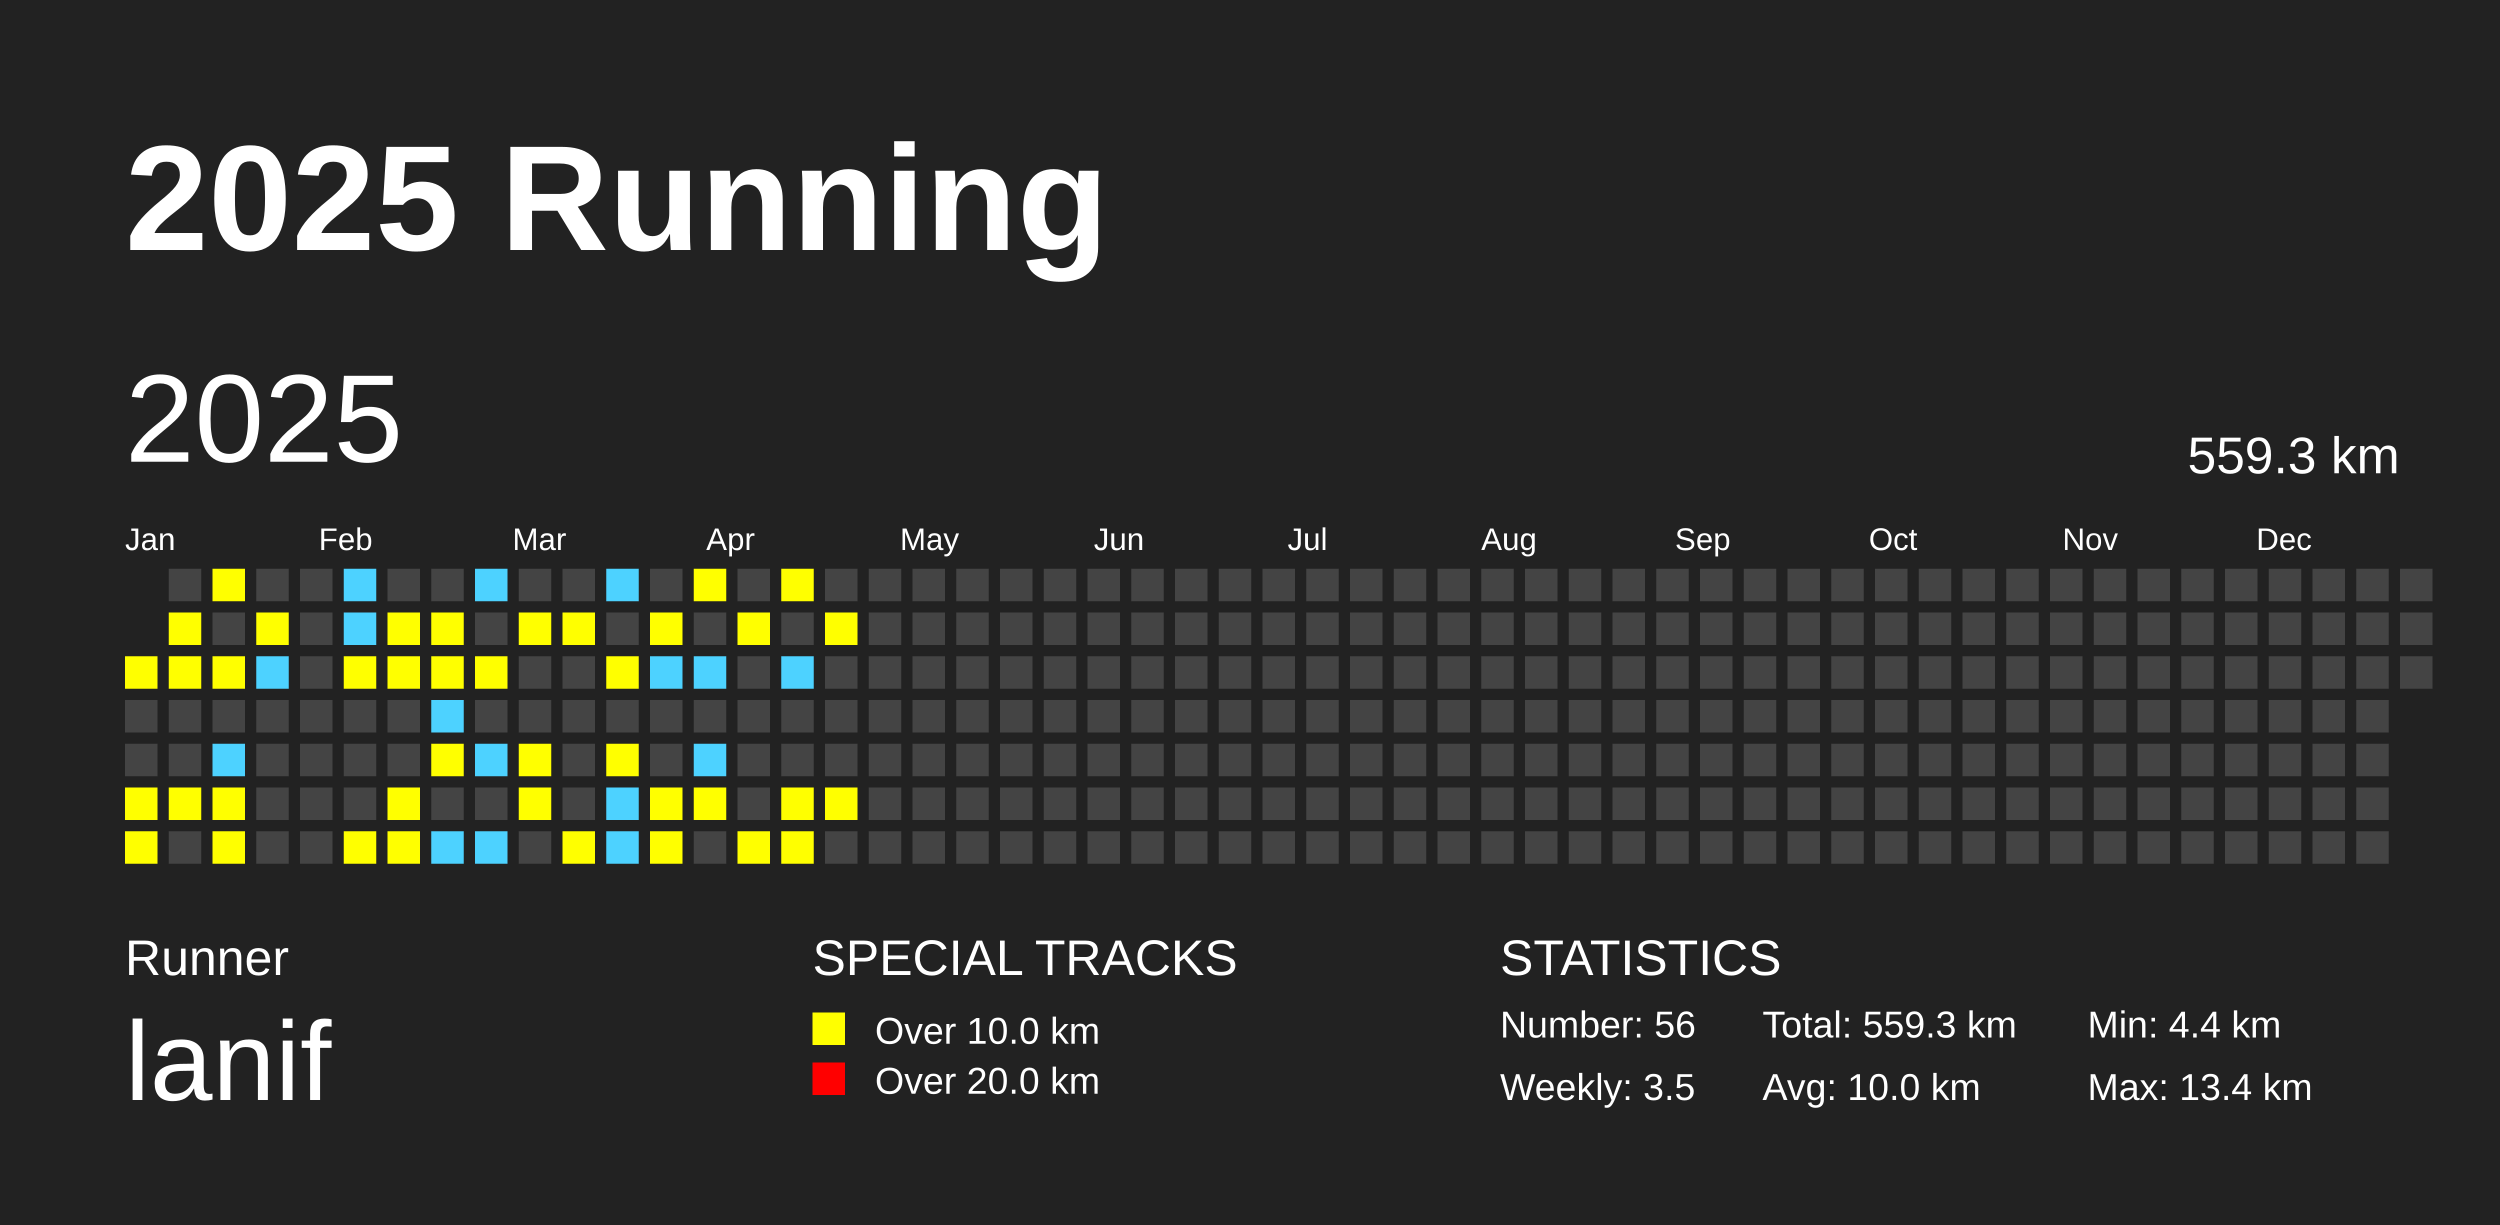
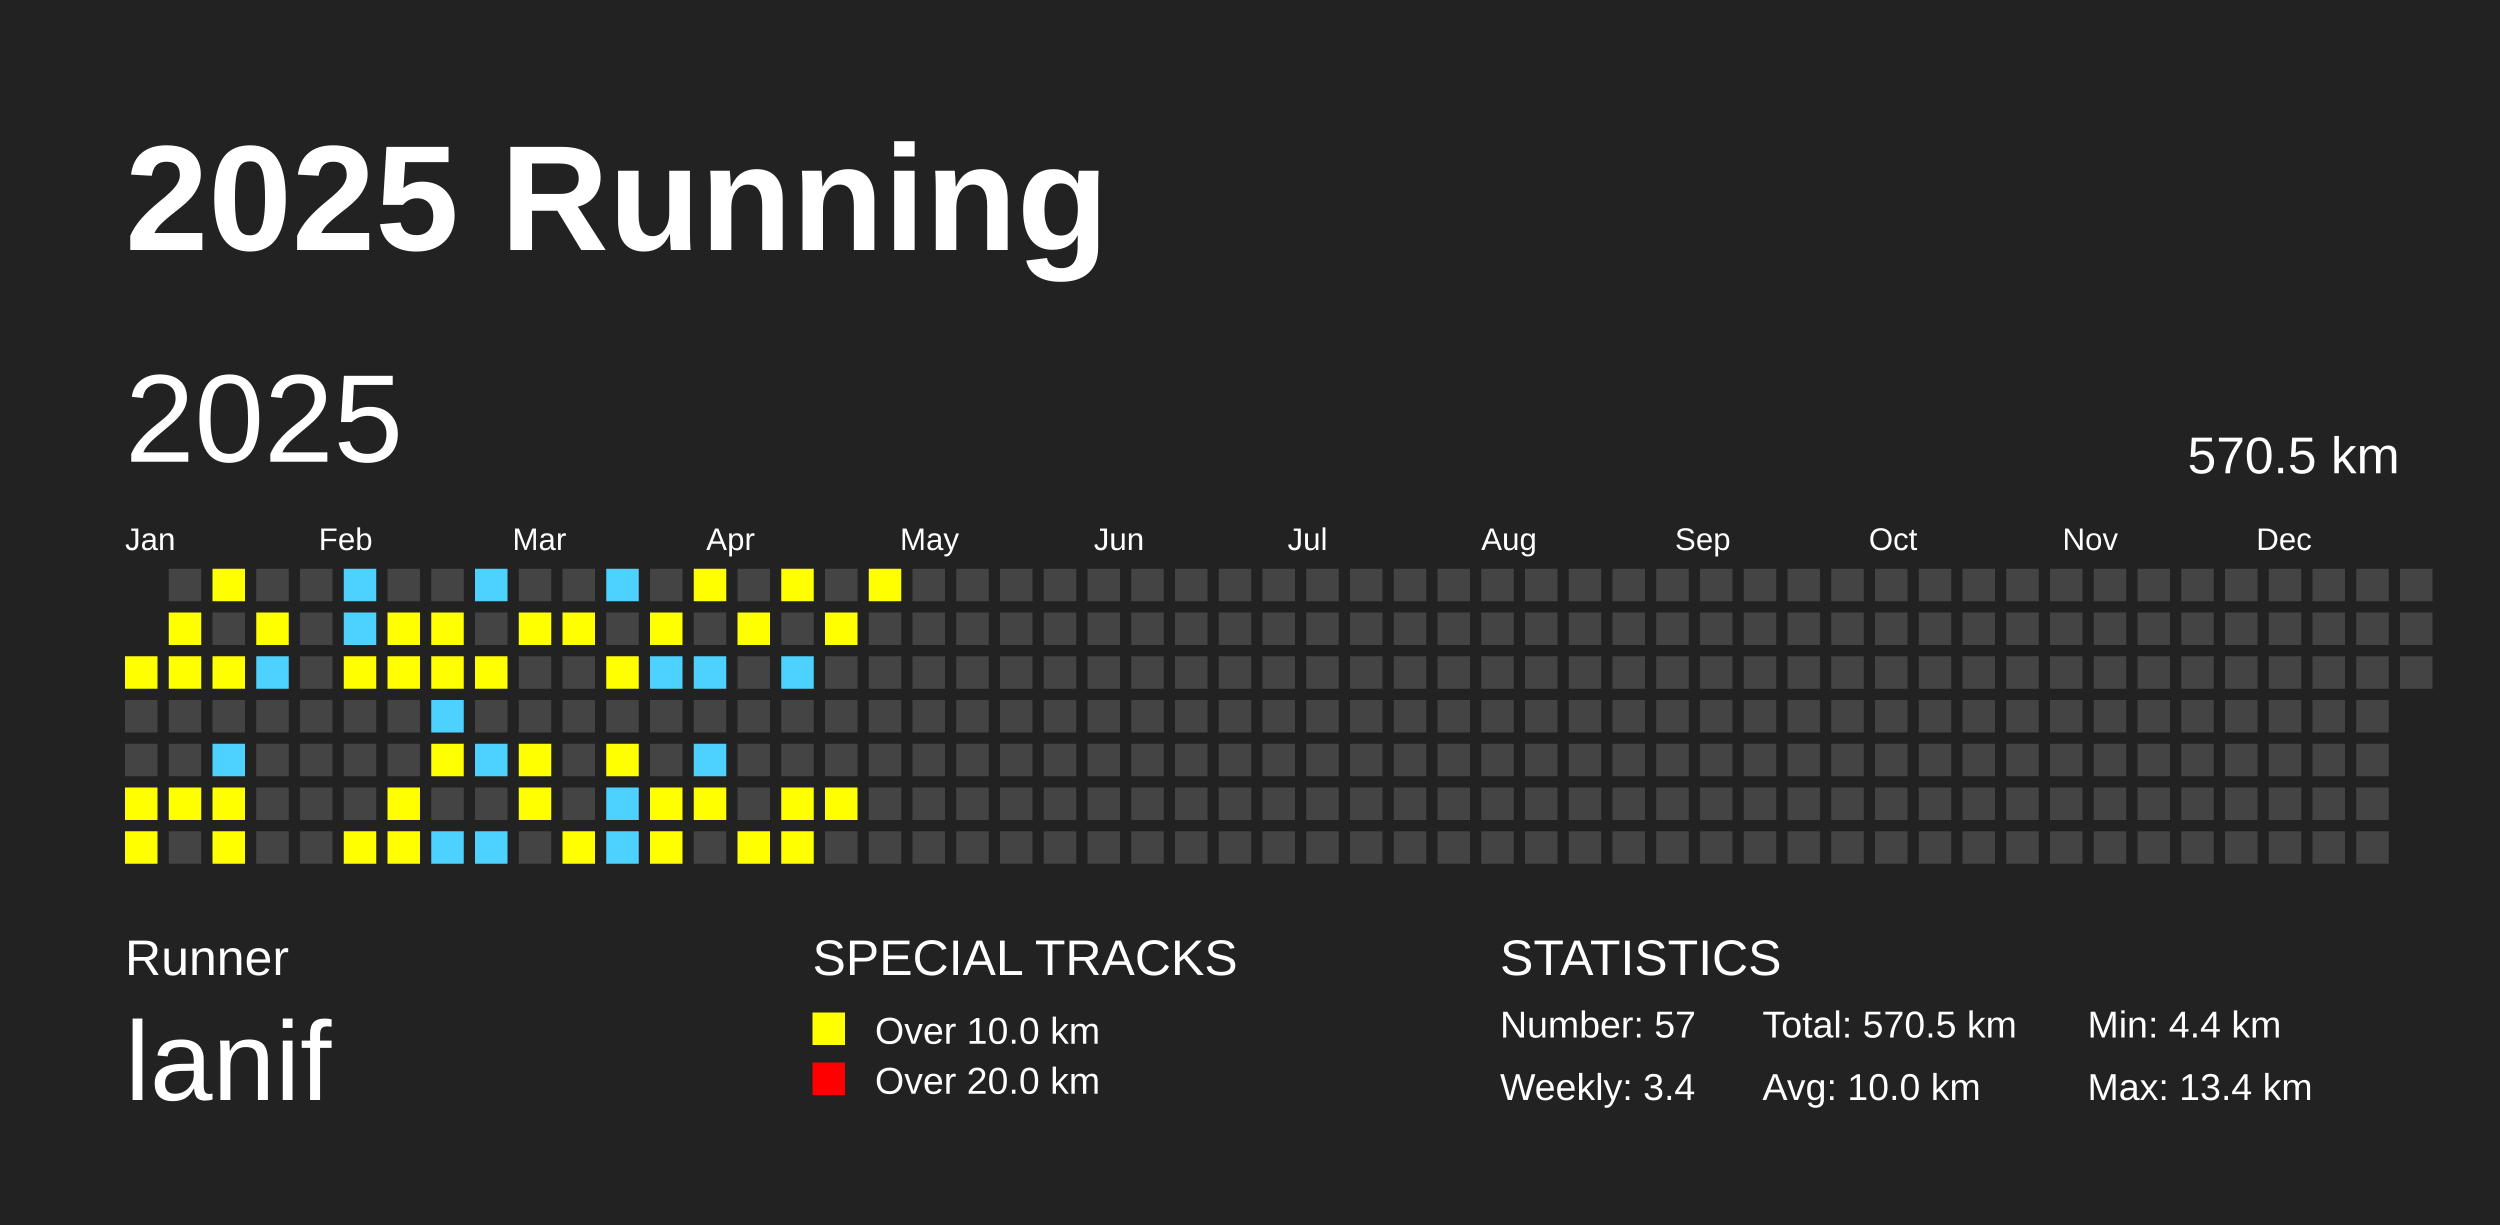
<svg xmlns="http://www.w3.org/2000/svg" baseProfile="full" height="98mm" version="1.1" viewBox="0,0,200,98" width="200mm">
  <defs />
  <rect fill="#222222" height="98" width="200" x="0" y="0" />
  <text fill="#FFFFFF" style="font-size:12px; font-family:Arial; font-weight:bold;" x="10" y="20">2025 Running</text>
  <text fill="#FFFFFF" style="font-size:4px; font-family:Arial" x="10" y="78">Runner</text>
  <text fill="#FFFFFF" style="font-size:9px; font-family:Arial" x="10" y="88">lanif</text>
  <text fill="#FFFFFF" style="font-size:4px; font-family:Arial" x="65" y="78">SPECIAL TRACKS</text>
  <rect fill="yellow" height="2.6" width="2.6" x="65" y="81" />
  <text fill="#FFFFFF" style="font-size:3px; font-family:Arial" x="70" y="83.5">Over 10.0 km</text>
  <rect fill="red" height="2.6" width="2.6" x="65" y="85" />
  <text fill="#FFFFFF" style="font-size:3px; font-family:Arial" x="70" y="87.5">Over 20.0 km</text>
  <text fill="#FFFFFF" style="font-size:4px; font-family:Arial" x="120" y="78">STATISTICS</text>
-   <text fill="#FFFFFF" style="font-size:3px; font-family:Arial" x="120" y="83">Number: 56</text>
-   <text fill="#FFFFFF" style="font-size:3px; font-family:Arial" x="120" y="88">Weekly: 3.5</text>
-   <text fill="#FFFFFF" style="font-size:3px; font-family:Arial" x="141" y="83">Total: 559.3 km</text>
+   <text fill="#FFFFFF" style="font-size:3px; font-family:Arial" x="120" y="83">Number: 57</text>
+   <text fill="#FFFFFF" style="font-size:3px; font-family:Arial" x="120" y="88">Weekly: 3.4</text>
+   <text fill="#FFFFFF" style="font-size:3px; font-family:Arial" x="141" y="83">Total: 570.5 km</text>
  <text fill="#FFFFFF" style="font-size:3px; font-family:Arial" x="141" y="88">Avg: 10.0 km</text>
  <text fill="#FFFFFF" style="font-size:3px; font-family:Arial" x="167" y="83">Min: 4.4 km</text>
  <text fill="#FFFFFF" style="font-size:3px; font-family:Arial" x="167" y="88">Max: 13.4 km</text>
  <text dominant-baseline="hanging" fill="#FFFFFF" style="font-size:10.0px; font-family:Arial;" x="10" y="30">2025</text>
-   <text dominant-baseline="hanging" fill="#FFFFFF" style="font-size:4.125px; font-family:Arial;" x="175" y="35">559.3 km</text>
+   <text dominant-baseline="hanging" fill="#FFFFFF" style="font-size:4.125px; font-family:Arial;" x="175" y="35">570.5 km</text>
  <text fill="#FFFFFF" style="font-size:2.5px; font-family:Arial" x="10.0" y="44">Jan</text>
  <text fill="#FFFFFF" style="font-size:2.5px; font-family:Arial" x="25.5" y="44">Feb</text>
  <text fill="#FFFFFF" style="font-size:2.5px; font-family:Arial" x="41.0" y="44">Mar</text>
  <text fill="#FFFFFF" style="font-size:2.5px; font-family:Arial" x="56.5" y="44">Apr</text>
  <text fill="#FFFFFF" style="font-size:2.5px; font-family:Arial" x="72.0" y="44">May</text>
  <text fill="#FFFFFF" style="font-size:2.5px; font-family:Arial" x="87.5" y="44">Jun</text>
  <text fill="#FFFFFF" style="font-size:2.5px; font-family:Arial" x="103.0" y="44">Jul</text>
  <text fill="#FFFFFF" style="font-size:2.5px; font-family:Arial" x="118.5" y="44">Aug</text>
  <text fill="#FFFFFF" style="font-size:2.5px; font-family:Arial" x="134.0" y="44">Sep</text>
  <text fill="#FFFFFF" style="font-size:2.5px; font-family:Arial" x="149.5" y="44">Oct</text>
  <text fill="#FFFFFF" style="font-size:2.5px; font-family:Arial" x="165.0" y="44">Nov</text>
  <text fill="#FFFFFF" style="font-size:2.5px; font-family:Arial" x="180.5" y="44">Dec</text>
  <rect fill="yellow" height="2.6" width="2.6" x="10.0" y="52.5" />
  <rect fill="#444444" height="2.6" width="2.6" x="10.0" y="56.0" />
  <rect fill="#444444" height="2.6" width="2.6" x="10.0" y="59.5" />
  <rect fill="yellow" height="2.6" width="2.6" x="10.0" y="63.0" />
  <rect fill="yellow" height="2.6" width="2.6" x="10.0" y="66.5" />
  <rect fill="#444444" height="2.6" width="2.6" x="13.5" y="45.5" />
  <rect fill="yellow" height="2.6" width="2.6" x="13.5" y="49.0" />
  <rect fill="yellow" height="2.6" width="2.6" x="13.5" y="52.5" />
  <rect fill="#444444" height="2.6" width="2.6" x="13.5" y="56.0" />
  <rect fill="#444444" height="2.6" width="2.6" x="13.5" y="59.5" />
  <rect fill="yellow" height="2.6" width="2.6" x="13.5" y="63.0" />
  <rect fill="#444444" height="2.6" width="2.6" x="13.5" y="66.5" />
  <rect fill="yellow" height="2.6" width="2.6" x="17.0" y="45.5" />
  <rect fill="#444444" height="2.6" width="2.6" x="17.0" y="49.0" />
  <rect fill="yellow" height="2.6" width="2.6" x="17.0" y="52.5" />
  <rect fill="#444444" height="2.6" width="2.6" x="17.0" y="56.0" />
  <rect fill="#4DD2FF" height="2.6" width="2.6" x="17.0" y="59.5" />
  <rect fill="yellow" height="2.6" width="2.6" x="17.0" y="63.0" />
  <rect fill="yellow" height="2.6" width="2.6" x="17.0" y="66.5" />
  <rect fill="#444444" height="2.6" width="2.6" x="20.5" y="45.5" />
  <rect fill="yellow" height="2.6" width="2.6" x="20.5" y="49.0" />
  <rect fill="#4DD2FF" height="2.6" width="2.6" x="20.5" y="52.5" />
  <rect fill="#444444" height="2.6" width="2.6" x="20.5" y="56.0" />
  <rect fill="#444444" height="2.6" width="2.6" x="20.5" y="59.5" />
  <rect fill="#444444" height="2.6" width="2.6" x="20.5" y="63.0" />
  <rect fill="#444444" height="2.6" width="2.6" x="20.5" y="66.5" />
  <rect fill="#444444" height="2.6" width="2.6" x="24.0" y="45.5" />
  <rect fill="#444444" height="2.6" width="2.6" x="24.0" y="49.0" />
  <rect fill="#444444" height="2.6" width="2.6" x="24.0" y="52.5" />
  <rect fill="#444444" height="2.6" width="2.6" x="24.0" y="56.0" />
  <rect fill="#444444" height="2.6" width="2.6" x="24.0" y="59.5" />
  <rect fill="#444444" height="2.6" width="2.6" x="24.0" y="63.0" />
  <rect fill="#444444" height="2.6" width="2.6" x="24.0" y="66.5" />
  <rect fill="#4DD2FF" height="2.6" width="2.6" x="27.5" y="45.5" />
  <rect fill="#4DD2FF" height="2.6" width="2.6" x="27.5" y="49.0" />
  <rect fill="yellow" height="2.6" width="2.6" x="27.5" y="52.5" />
  <rect fill="#444444" height="2.6" width="2.6" x="27.5" y="56.0" />
  <rect fill="#444444" height="2.6" width="2.6" x="27.5" y="59.5" />
  <rect fill="#444444" height="2.6" width="2.6" x="27.5" y="63.0" />
  <rect fill="yellow" height="2.6" width="2.6" x="27.5" y="66.5" />
  <rect fill="#444444" height="2.6" width="2.6" x="31.0" y="45.5" />
  <rect fill="yellow" height="2.6" width="2.6" x="31.0" y="49.0" />
  <rect fill="yellow" height="2.6" width="2.6" x="31.0" y="52.5" />
  <rect fill="#444444" height="2.6" width="2.6" x="31.0" y="56.0" />
  <rect fill="#444444" height="2.6" width="2.6" x="31.0" y="59.5" />
  <rect fill="yellow" height="2.6" width="2.6" x="31.0" y="63.0" />
  <rect fill="yellow" height="2.6" width="2.6" x="31.0" y="66.5" />
  <rect fill="#444444" height="2.6" width="2.6" x="34.5" y="45.5" />
  <rect fill="yellow" height="2.6" width="2.6" x="34.5" y="49.0" />
  <rect fill="yellow" height="2.6" width="2.6" x="34.5" y="52.5" />
  <rect fill="#4DD2FF" height="2.6" width="2.6" x="34.5" y="56.0" />
  <rect fill="yellow" height="2.6" width="2.6" x="34.5" y="59.5" />
  <rect fill="#444444" height="2.6" width="2.6" x="34.5" y="63.0" />
  <rect fill="#4DD2FF" height="2.6" width="2.6" x="34.5" y="66.5" />
  <rect fill="#4DD2FF" height="2.6" width="2.6" x="38.0" y="45.5" />
  <rect fill="#444444" height="2.6" width="2.6" x="38.0" y="49.0" />
  <rect fill="yellow" height="2.6" width="2.6" x="38.0" y="52.5" />
  <rect fill="#444444" height="2.6" width="2.6" x="38.0" y="56.0" />
  <rect fill="#4DD2FF" height="2.6" width="2.6" x="38.0" y="59.5" />
  <rect fill="#444444" height="2.6" width="2.6" x="38.0" y="63.0" />
  <rect fill="#4DD2FF" height="2.6" width="2.6" x="38.0" y="66.5" />
  <rect fill="#444444" height="2.6" width="2.6" x="41.5" y="45.5" />
  <rect fill="yellow" height="2.6" width="2.6" x="41.5" y="49.0" />
  <rect fill="#444444" height="2.6" width="2.6" x="41.5" y="52.5" />
  <rect fill="#444444" height="2.6" width="2.6" x="41.5" y="56.0" />
  <rect fill="yellow" height="2.6" width="2.6" x="41.5" y="59.5" />
  <rect fill="yellow" height="2.6" width="2.6" x="41.5" y="63.0" />
  <rect fill="#444444" height="2.6" width="2.6" x="41.5" y="66.5" />
  <rect fill="#444444" height="2.6" width="2.6" x="45.0" y="45.5" />
  <rect fill="yellow" height="2.6" width="2.6" x="45.0" y="49.0" />
  <rect fill="#444444" height="2.6" width="2.6" x="45.0" y="52.5" />
  <rect fill="#444444" height="2.6" width="2.6" x="45.0" y="56.0" />
  <rect fill="#444444" height="2.6" width="2.6" x="45.0" y="59.5" />
  <rect fill="#444444" height="2.6" width="2.6" x="45.0" y="63.0" />
  <rect fill="yellow" height="2.6" width="2.6" x="45.0" y="66.5" />
  <rect fill="#4DD2FF" height="2.6" width="2.6" x="48.5" y="45.5" />
  <rect fill="#444444" height="2.6" width="2.6" x="48.5" y="49.0" />
  <rect fill="yellow" height="2.6" width="2.6" x="48.5" y="52.5" />
  <rect fill="#444444" height="2.6" width="2.6" x="48.5" y="56.0" />
  <rect fill="yellow" height="2.6" width="2.6" x="48.5" y="59.5" />
  <rect fill="#4DD2FF" height="2.6" width="2.6" x="48.5" y="63.0" />
  <rect fill="#4DD2FF" height="2.6" width="2.6" x="48.5" y="66.5" />
  <rect fill="#444444" height="2.6" width="2.6" x="52.0" y="45.5" />
  <rect fill="yellow" height="2.6" width="2.6" x="52.0" y="49.0" />
  <rect fill="#4DD2FF" height="2.6" width="2.6" x="52.0" y="52.5" />
  <rect fill="#444444" height="2.6" width="2.6" x="52.0" y="56.0" />
  <rect fill="#444444" height="2.6" width="2.6" x="52.0" y="59.5" />
  <rect fill="yellow" height="2.6" width="2.6" x="52.0" y="63.0" />
  <rect fill="yellow" height="2.6" width="2.6" x="52.0" y="66.5" />
  <rect fill="yellow" height="2.6" width="2.6" x="55.5" y="45.5" />
  <rect fill="#444444" height="2.6" width="2.6" x="55.5" y="49.0" />
  <rect fill="#4DD2FF" height="2.6" width="2.6" x="55.5" y="52.5" />
  <rect fill="#444444" height="2.6" width="2.6" x="55.5" y="56.0" />
  <rect fill="#4DD2FF" height="2.6" width="2.6" x="55.5" y="59.5" />
  <rect fill="yellow" height="2.6" width="2.6" x="55.5" y="63.0" />
  <rect fill="#444444" height="2.6" width="2.6" x="55.5" y="66.5" />
  <rect fill="#444444" height="2.6" width="2.6" x="59.0" y="45.5" />
  <rect fill="yellow" height="2.6" width="2.6" x="59.0" y="49.0" />
  <rect fill="#444444" height="2.6" width="2.6" x="59.0" y="52.5" />
  <rect fill="#444444" height="2.6" width="2.6" x="59.0" y="56.0" />
  <rect fill="#444444" height="2.6" width="2.6" x="59.0" y="59.5" />
  <rect fill="#444444" height="2.6" width="2.6" x="59.0" y="63.0" />
  <rect fill="yellow" height="2.6" width="2.6" x="59.0" y="66.5" />
  <rect fill="yellow" height="2.6" width="2.6" x="62.5" y="45.5" />
  <rect fill="#444444" height="2.6" width="2.6" x="62.5" y="49.0" />
  <rect fill="#4DD2FF" height="2.6" width="2.6" x="62.5" y="52.5" />
  <rect fill="#444444" height="2.6" width="2.6" x="62.5" y="56.0" />
  <rect fill="#444444" height="2.6" width="2.6" x="62.5" y="59.5" />
  <rect fill="yellow" height="2.6" width="2.6" x="62.5" y="63.0" />
  <rect fill="yellow" height="2.6" width="2.6" x="62.5" y="66.5" />
  <rect fill="#444444" height="2.6" width="2.6" x="66.0" y="45.5" />
  <rect fill="yellow" height="2.6" width="2.6" x="66.0" y="49.0" />
  <rect fill="#444444" height="2.6" width="2.6" x="66.0" y="52.5" />
  <rect fill="#444444" height="2.6" width="2.6" x="66.0" y="56.0" />
  <rect fill="#444444" height="2.6" width="2.6" x="66.0" y="59.5" />
  <rect fill="yellow" height="2.6" width="2.6" x="66.0" y="63.0" />
  <rect fill="#444444" height="2.6" width="2.6" x="66.0" y="66.5" />
-   <rect fill="#444444" height="2.6" width="2.6" x="69.5" y="45.5" />
+   <rect fill="yellow" height="2.6" width="2.6" x="69.5" y="45.5" />
  <rect fill="#444444" height="2.6" width="2.6" x="69.5" y="49.0" />
  <rect fill="#444444" height="2.6" width="2.6" x="69.5" y="52.5" />
  <rect fill="#444444" height="2.6" width="2.6" x="69.5" y="56.0" />
  <rect fill="#444444" height="2.6" width="2.6" x="69.5" y="59.5" />
  <rect fill="#444444" height="2.6" width="2.6" x="69.5" y="63.0" />
  <rect fill="#444444" height="2.6" width="2.6" x="69.5" y="66.5" />
  <rect fill="#444444" height="2.6" width="2.6" x="73.0" y="45.5" />
  <rect fill="#444444" height="2.6" width="2.6" x="73.0" y="49.0" />
  <rect fill="#444444" height="2.6" width="2.6" x="73.0" y="52.5" />
  <rect fill="#444444" height="2.6" width="2.6" x="73.0" y="56.0" />
  <rect fill="#444444" height="2.6" width="2.6" x="73.0" y="59.5" />
  <rect fill="#444444" height="2.6" width="2.6" x="73.0" y="63.0" />
  <rect fill="#444444" height="2.6" width="2.6" x="73.0" y="66.5" />
  <rect fill="#444444" height="2.6" width="2.6" x="76.5" y="45.5" />
  <rect fill="#444444" height="2.6" width="2.6" x="76.5" y="49.0" />
  <rect fill="#444444" height="2.6" width="2.6" x="76.5" y="52.5" />
  <rect fill="#444444" height="2.6" width="2.6" x="76.5" y="56.0" />
  <rect fill="#444444" height="2.6" width="2.6" x="76.5" y="59.5" />
  <rect fill="#444444" height="2.6" width="2.6" x="76.5" y="63.0" />
  <rect fill="#444444" height="2.6" width="2.6" x="76.5" y="66.5" />
  <rect fill="#444444" height="2.6" width="2.6" x="80.0" y="45.5" />
  <rect fill="#444444" height="2.6" width="2.6" x="80.0" y="49.0" />
  <rect fill="#444444" height="2.6" width="2.6" x="80.0" y="52.5" />
  <rect fill="#444444" height="2.6" width="2.6" x="80.0" y="56.0" />
  <rect fill="#444444" height="2.6" width="2.6" x="80.0" y="59.5" />
  <rect fill="#444444" height="2.6" width="2.6" x="80.0" y="63.0" />
  <rect fill="#444444" height="2.6" width="2.6" x="80.0" y="66.5" />
  <rect fill="#444444" height="2.6" width="2.6" x="83.5" y="45.5" />
  <rect fill="#444444" height="2.6" width="2.6" x="83.5" y="49.0" />
  <rect fill="#444444" height="2.6" width="2.6" x="83.5" y="52.5" />
  <rect fill="#444444" height="2.6" width="2.6" x="83.5" y="56.0" />
  <rect fill="#444444" height="2.6" width="2.6" x="83.5" y="59.5" />
  <rect fill="#444444" height="2.6" width="2.6" x="83.5" y="63.0" />
  <rect fill="#444444" height="2.6" width="2.6" x="83.5" y="66.5" />
  <rect fill="#444444" height="2.6" width="2.6" x="87.0" y="45.5" />
  <rect fill="#444444" height="2.6" width="2.6" x="87.0" y="49.0" />
  <rect fill="#444444" height="2.6" width="2.6" x="87.0" y="52.5" />
  <rect fill="#444444" height="2.6" width="2.6" x="87.0" y="56.0" />
  <rect fill="#444444" height="2.6" width="2.6" x="87.0" y="59.5" />
  <rect fill="#444444" height="2.6" width="2.6" x="87.0" y="63.0" />
  <rect fill="#444444" height="2.6" width="2.6" x="87.0" y="66.5" />
  <rect fill="#444444" height="2.6" width="2.6" x="90.5" y="45.5" />
  <rect fill="#444444" height="2.6" width="2.6" x="90.5" y="49.0" />
  <rect fill="#444444" height="2.6" width="2.6" x="90.5" y="52.5" />
  <rect fill="#444444" height="2.6" width="2.6" x="90.5" y="56.0" />
  <rect fill="#444444" height="2.6" width="2.6" x="90.5" y="59.5" />
  <rect fill="#444444" height="2.6" width="2.6" x="90.5" y="63.0" />
  <rect fill="#444444" height="2.6" width="2.6" x="90.5" y="66.5" />
  <rect fill="#444444" height="2.6" width="2.6" x="94.0" y="45.5" />
  <rect fill="#444444" height="2.6" width="2.6" x="94.0" y="49.0" />
  <rect fill="#444444" height="2.6" width="2.6" x="94.0" y="52.5" />
  <rect fill="#444444" height="2.6" width="2.6" x="94.0" y="56.0" />
  <rect fill="#444444" height="2.6" width="2.6" x="94.0" y="59.5" />
  <rect fill="#444444" height="2.6" width="2.6" x="94.0" y="63.0" />
  <rect fill="#444444" height="2.6" width="2.6" x="94.0" y="66.5" />
  <rect fill="#444444" height="2.6" width="2.6" x="97.5" y="45.5" />
  <rect fill="#444444" height="2.6" width="2.6" x="97.5" y="49.0" />
  <rect fill="#444444" height="2.6" width="2.6" x="97.5" y="52.5" />
  <rect fill="#444444" height="2.6" width="2.6" x="97.5" y="56.0" />
  <rect fill="#444444" height="2.6" width="2.6" x="97.5" y="59.5" />
  <rect fill="#444444" height="2.6" width="2.6" x="97.5" y="63.0" />
  <rect fill="#444444" height="2.6" width="2.6" x="97.5" y="66.5" />
  <rect fill="#444444" height="2.6" width="2.6" x="101.0" y="45.5" />
  <rect fill="#444444" height="2.6" width="2.6" x="101.0" y="49.0" />
  <rect fill="#444444" height="2.6" width="2.6" x="101.0" y="52.5" />
  <rect fill="#444444" height="2.6" width="2.6" x="101.0" y="56.0" />
  <rect fill="#444444" height="2.6" width="2.6" x="101.0" y="59.5" />
  <rect fill="#444444" height="2.6" width="2.6" x="101.0" y="63.0" />
  <rect fill="#444444" height="2.6" width="2.6" x="101.0" y="66.5" />
  <rect fill="#444444" height="2.6" width="2.6" x="104.5" y="45.5" />
  <rect fill="#444444" height="2.6" width="2.6" x="104.5" y="49.0" />
  <rect fill="#444444" height="2.6" width="2.6" x="104.5" y="52.5" />
  <rect fill="#444444" height="2.6" width="2.6" x="104.5" y="56.0" />
  <rect fill="#444444" height="2.6" width="2.6" x="104.5" y="59.5" />
  <rect fill="#444444" height="2.6" width="2.6" x="104.5" y="63.0" />
  <rect fill="#444444" height="2.6" width="2.6" x="104.5" y="66.5" />
  <rect fill="#444444" height="2.6" width="2.6" x="108.0" y="45.5" />
  <rect fill="#444444" height="2.6" width="2.6" x="108.0" y="49.0" />
  <rect fill="#444444" height="2.6" width="2.6" x="108.0" y="52.5" />
  <rect fill="#444444" height="2.6" width="2.6" x="108.0" y="56.0" />
  <rect fill="#444444" height="2.6" width="2.6" x="108.0" y="59.5" />
  <rect fill="#444444" height="2.6" width="2.6" x="108.0" y="63.0" />
  <rect fill="#444444" height="2.6" width="2.6" x="108.0" y="66.5" />
  <rect fill="#444444" height="2.6" width="2.6" x="111.5" y="45.5" />
  <rect fill="#444444" height="2.6" width="2.6" x="111.5" y="49.0" />
  <rect fill="#444444" height="2.6" width="2.6" x="111.5" y="52.5" />
  <rect fill="#444444" height="2.6" width="2.6" x="111.5" y="56.0" />
  <rect fill="#444444" height="2.6" width="2.6" x="111.5" y="59.5" />
  <rect fill="#444444" height="2.6" width="2.6" x="111.5" y="63.0" />
  <rect fill="#444444" height="2.6" width="2.6" x="111.5" y="66.5" />
  <rect fill="#444444" height="2.6" width="2.6" x="115.0" y="45.5" />
  <rect fill="#444444" height="2.6" width="2.6" x="115.0" y="49.0" />
  <rect fill="#444444" height="2.6" width="2.6" x="115.0" y="52.5" />
  <rect fill="#444444" height="2.6" width="2.6" x="115.0" y="56.0" />
  <rect fill="#444444" height="2.6" width="2.6" x="115.0" y="59.5" />
  <rect fill="#444444" height="2.6" width="2.6" x="115.0" y="63.0" />
  <rect fill="#444444" height="2.6" width="2.6" x="115.0" y="66.5" />
  <rect fill="#444444" height="2.6" width="2.6" x="118.5" y="45.5" />
  <rect fill="#444444" height="2.6" width="2.6" x="118.5" y="49.0" />
  <rect fill="#444444" height="2.6" width="2.6" x="118.5" y="52.5" />
  <rect fill="#444444" height="2.6" width="2.6" x="118.5" y="56.0" />
  <rect fill="#444444" height="2.6" width="2.6" x="118.5" y="59.5" />
  <rect fill="#444444" height="2.6" width="2.6" x="118.5" y="63.0" />
  <rect fill="#444444" height="2.6" width="2.6" x="118.5" y="66.5" />
  <rect fill="#444444" height="2.6" width="2.6" x="122.0" y="45.5" />
  <rect fill="#444444" height="2.6" width="2.6" x="122.0" y="49.0" />
  <rect fill="#444444" height="2.6" width="2.6" x="122.0" y="52.5" />
  <rect fill="#444444" height="2.6" width="2.6" x="122.0" y="56.0" />
  <rect fill="#444444" height="2.6" width="2.6" x="122.0" y="59.5" />
  <rect fill="#444444" height="2.6" width="2.6" x="122.0" y="63.0" />
  <rect fill="#444444" height="2.6" width="2.6" x="122.0" y="66.5" />
  <rect fill="#444444" height="2.6" width="2.6" x="125.5" y="45.5" />
  <rect fill="#444444" height="2.6" width="2.6" x="125.5" y="49.0" />
  <rect fill="#444444" height="2.6" width="2.6" x="125.5" y="52.5" />
  <rect fill="#444444" height="2.6" width="2.6" x="125.5" y="56.0" />
  <rect fill="#444444" height="2.6" width="2.6" x="125.5" y="59.5" />
  <rect fill="#444444" height="2.6" width="2.6" x="125.5" y="63.0" />
  <rect fill="#444444" height="2.6" width="2.6" x="125.5" y="66.5" />
  <rect fill="#444444" height="2.6" width="2.6" x="129.0" y="45.5" />
  <rect fill="#444444" height="2.6" width="2.6" x="129.0" y="49.0" />
  <rect fill="#444444" height="2.6" width="2.6" x="129.0" y="52.5" />
  <rect fill="#444444" height="2.6" width="2.6" x="129.0" y="56.0" />
  <rect fill="#444444" height="2.6" width="2.6" x="129.0" y="59.5" />
  <rect fill="#444444" height="2.6" width="2.6" x="129.0" y="63.0" />
  <rect fill="#444444" height="2.6" width="2.6" x="129.0" y="66.5" />
  <rect fill="#444444" height="2.6" width="2.6" x="132.5" y="45.5" />
  <rect fill="#444444" height="2.6" width="2.6" x="132.5" y="49.0" />
  <rect fill="#444444" height="2.6" width="2.6" x="132.5" y="52.5" />
  <rect fill="#444444" height="2.6" width="2.6" x="132.5" y="56.0" />
  <rect fill="#444444" height="2.6" width="2.6" x="132.5" y="59.5" />
  <rect fill="#444444" height="2.6" width="2.6" x="132.5" y="63.0" />
  <rect fill="#444444" height="2.6" width="2.6" x="132.5" y="66.5" />
  <rect fill="#444444" height="2.6" width="2.6" x="136.0" y="45.5" />
  <rect fill="#444444" height="2.6" width="2.6" x="136.0" y="49.0" />
  <rect fill="#444444" height="2.6" width="2.6" x="136.0" y="52.5" />
  <rect fill="#444444" height="2.6" width="2.6" x="136.0" y="56.0" />
  <rect fill="#444444" height="2.6" width="2.6" x="136.0" y="59.5" />
  <rect fill="#444444" height="2.6" width="2.6" x="136.0" y="63.0" />
  <rect fill="#444444" height="2.6" width="2.6" x="136.0" y="66.5" />
  <rect fill="#444444" height="2.6" width="2.6" x="139.5" y="45.5" />
  <rect fill="#444444" height="2.6" width="2.6" x="139.5" y="49.0" />
  <rect fill="#444444" height="2.6" width="2.6" x="139.5" y="52.5" />
  <rect fill="#444444" height="2.6" width="2.6" x="139.5" y="56.0" />
  <rect fill="#444444" height="2.6" width="2.6" x="139.5" y="59.5" />
  <rect fill="#444444" height="2.6" width="2.6" x="139.5" y="63.0" />
  <rect fill="#444444" height="2.6" width="2.6" x="139.5" y="66.5" />
  <rect fill="#444444" height="2.6" width="2.6" x="143.0" y="45.5" />
  <rect fill="#444444" height="2.6" width="2.6" x="143.0" y="49.0" />
  <rect fill="#444444" height="2.6" width="2.6" x="143.0" y="52.5" />
  <rect fill="#444444" height="2.6" width="2.6" x="143.0" y="56.0" />
  <rect fill="#444444" height="2.6" width="2.6" x="143.0" y="59.5" />
  <rect fill="#444444" height="2.6" width="2.6" x="143.0" y="63.0" />
  <rect fill="#444444" height="2.6" width="2.6" x="143.0" y="66.5" />
  <rect fill="#444444" height="2.6" width="2.6" x="146.5" y="45.5" />
  <rect fill="#444444" height="2.6" width="2.6" x="146.5" y="49.0" />
  <rect fill="#444444" height="2.6" width="2.6" x="146.5" y="52.5" />
  <rect fill="#444444" height="2.6" width="2.6" x="146.5" y="56.0" />
  <rect fill="#444444" height="2.6" width="2.6" x="146.5" y="59.5" />
  <rect fill="#444444" height="2.6" width="2.6" x="146.5" y="63.0" />
  <rect fill="#444444" height="2.6" width="2.6" x="146.5" y="66.5" />
  <rect fill="#444444" height="2.6" width="2.6" x="150.0" y="45.5" />
  <rect fill="#444444" height="2.6" width="2.6" x="150.0" y="49.0" />
  <rect fill="#444444" height="2.6" width="2.6" x="150.0" y="52.5" />
  <rect fill="#444444" height="2.6" width="2.6" x="150.0" y="56.0" />
  <rect fill="#444444" height="2.6" width="2.6" x="150.0" y="59.5" />
  <rect fill="#444444" height="2.6" width="2.6" x="150.0" y="63.0" />
  <rect fill="#444444" height="2.6" width="2.6" x="150.0" y="66.5" />
  <rect fill="#444444" height="2.6" width="2.6" x="153.5" y="45.5" />
  <rect fill="#444444" height="2.6" width="2.6" x="153.5" y="49.0" />
  <rect fill="#444444" height="2.6" width="2.6" x="153.5" y="52.5" />
  <rect fill="#444444" height="2.6" width="2.6" x="153.5" y="56.0" />
  <rect fill="#444444" height="2.6" width="2.6" x="153.5" y="59.5" />
  <rect fill="#444444" height="2.6" width="2.6" x="153.5" y="63.0" />
  <rect fill="#444444" height="2.6" width="2.6" x="153.5" y="66.5" />
  <rect fill="#444444" height="2.6" width="2.6" x="157.0" y="45.5" />
  <rect fill="#444444" height="2.6" width="2.6" x="157.0" y="49.0" />
  <rect fill="#444444" height="2.6" width="2.6" x="157.0" y="52.5" />
  <rect fill="#444444" height="2.6" width="2.6" x="157.0" y="56.0" />
  <rect fill="#444444" height="2.6" width="2.6" x="157.0" y="59.5" />
  <rect fill="#444444" height="2.6" width="2.6" x="157.0" y="63.0" />
  <rect fill="#444444" height="2.6" width="2.6" x="157.0" y="66.5" />
  <rect fill="#444444" height="2.6" width="2.6" x="160.5" y="45.5" />
  <rect fill="#444444" height="2.6" width="2.6" x="160.5" y="49.0" />
  <rect fill="#444444" height="2.6" width="2.6" x="160.5" y="52.5" />
  <rect fill="#444444" height="2.6" width="2.6" x="160.5" y="56.0" />
  <rect fill="#444444" height="2.6" width="2.6" x="160.5" y="59.5" />
  <rect fill="#444444" height="2.6" width="2.6" x="160.5" y="63.0" />
  <rect fill="#444444" height="2.6" width="2.6" x="160.5" y="66.5" />
  <rect fill="#444444" height="2.6" width="2.6" x="164.0" y="45.5" />
  <rect fill="#444444" height="2.6" width="2.6" x="164.0" y="49.0" />
  <rect fill="#444444" height="2.6" width="2.6" x="164.0" y="52.5" />
  <rect fill="#444444" height="2.6" width="2.6" x="164.0" y="56.0" />
  <rect fill="#444444" height="2.6" width="2.6" x="164.0" y="59.5" />
  <rect fill="#444444" height="2.6" width="2.6" x="164.0" y="63.0" />
  <rect fill="#444444" height="2.6" width="2.6" x="164.0" y="66.5" />
  <rect fill="#444444" height="2.6" width="2.6" x="167.5" y="45.5" />
  <rect fill="#444444" height="2.6" width="2.6" x="167.5" y="49.0" />
  <rect fill="#444444" height="2.6" width="2.6" x="167.5" y="52.5" />
  <rect fill="#444444" height="2.6" width="2.6" x="167.5" y="56.0" />
  <rect fill="#444444" height="2.6" width="2.6" x="167.5" y="59.5" />
  <rect fill="#444444" height="2.6" width="2.6" x="167.5" y="63.0" />
  <rect fill="#444444" height="2.6" width="2.6" x="167.5" y="66.5" />
  <rect fill="#444444" height="2.6" width="2.6" x="171.0" y="45.5" />
  <rect fill="#444444" height="2.6" width="2.6" x="171.0" y="49.0" />
  <rect fill="#444444" height="2.6" width="2.6" x="171.0" y="52.5" />
  <rect fill="#444444" height="2.6" width="2.6" x="171.0" y="56.0" />
  <rect fill="#444444" height="2.6" width="2.6" x="171.0" y="59.5" />
  <rect fill="#444444" height="2.6" width="2.6" x="171.0" y="63.0" />
  <rect fill="#444444" height="2.6" width="2.6" x="171.0" y="66.5" />
  <rect fill="#444444" height="2.6" width="2.6" x="174.5" y="45.5" />
  <rect fill="#444444" height="2.6" width="2.6" x="174.5" y="49.0" />
  <rect fill="#444444" height="2.6" width="2.6" x="174.5" y="52.5" />
  <rect fill="#444444" height="2.6" width="2.6" x="174.5" y="56.0" />
  <rect fill="#444444" height="2.6" width="2.6" x="174.5" y="59.5" />
  <rect fill="#444444" height="2.6" width="2.6" x="174.5" y="63.0" />
  <rect fill="#444444" height="2.6" width="2.6" x="174.5" y="66.5" />
  <rect fill="#444444" height="2.6" width="2.6" x="178.0" y="45.5" />
  <rect fill="#444444" height="2.6" width="2.6" x="178.0" y="49.0" />
  <rect fill="#444444" height="2.6" width="2.6" x="178.0" y="52.5" />
  <rect fill="#444444" height="2.6" width="2.6" x="178.0" y="56.0" />
  <rect fill="#444444" height="2.6" width="2.6" x="178.0" y="59.5" />
  <rect fill="#444444" height="2.6" width="2.6" x="178.0" y="63.0" />
  <rect fill="#444444" height="2.6" width="2.6" x="178.0" y="66.5" />
  <rect fill="#444444" height="2.6" width="2.6" x="181.5" y="45.5" />
  <rect fill="#444444" height="2.6" width="2.6" x="181.5" y="49.0" />
  <rect fill="#444444" height="2.6" width="2.6" x="181.5" y="52.5" />
  <rect fill="#444444" height="2.6" width="2.6" x="181.5" y="56.0" />
  <rect fill="#444444" height="2.6" width="2.6" x="181.5" y="59.5" />
  <rect fill="#444444" height="2.6" width="2.6" x="181.5" y="63.0" />
  <rect fill="#444444" height="2.6" width="2.6" x="181.5" y="66.5" />
  <rect fill="#444444" height="2.6" width="2.6" x="185.0" y="45.5" />
  <rect fill="#444444" height="2.6" width="2.6" x="185.0" y="49.0" />
  <rect fill="#444444" height="2.6" width="2.6" x="185.0" y="52.5" />
  <rect fill="#444444" height="2.6" width="2.6" x="185.0" y="56.0" />
  <rect fill="#444444" height="2.6" width="2.6" x="185.0" y="59.5" />
  <rect fill="#444444" height="2.6" width="2.6" x="185.0" y="63.0" />
  <rect fill="#444444" height="2.6" width="2.6" x="185.0" y="66.5" />
  <rect fill="#444444" height="2.6" width="2.6" x="188.5" y="45.5" />
  <rect fill="#444444" height="2.6" width="2.6" x="188.5" y="49.0" />
  <rect fill="#444444" height="2.6" width="2.6" x="188.5" y="52.5" />
  <rect fill="#444444" height="2.6" width="2.6" x="188.5" y="56.0" />
  <rect fill="#444444" height="2.6" width="2.6" x="188.5" y="59.5" />
  <rect fill="#444444" height="2.6" width="2.6" x="188.5" y="63.0" />
  <rect fill="#444444" height="2.6" width="2.6" x="188.5" y="66.5" />
  <rect fill="#444444" height="2.6" width="2.6" x="192.0" y="45.5" />
  <rect fill="#444444" height="2.6" width="2.6" x="192.0" y="49.0" />
  <rect fill="#444444" height="2.6" width="2.6" x="192.0" y="52.5" />
</svg>
